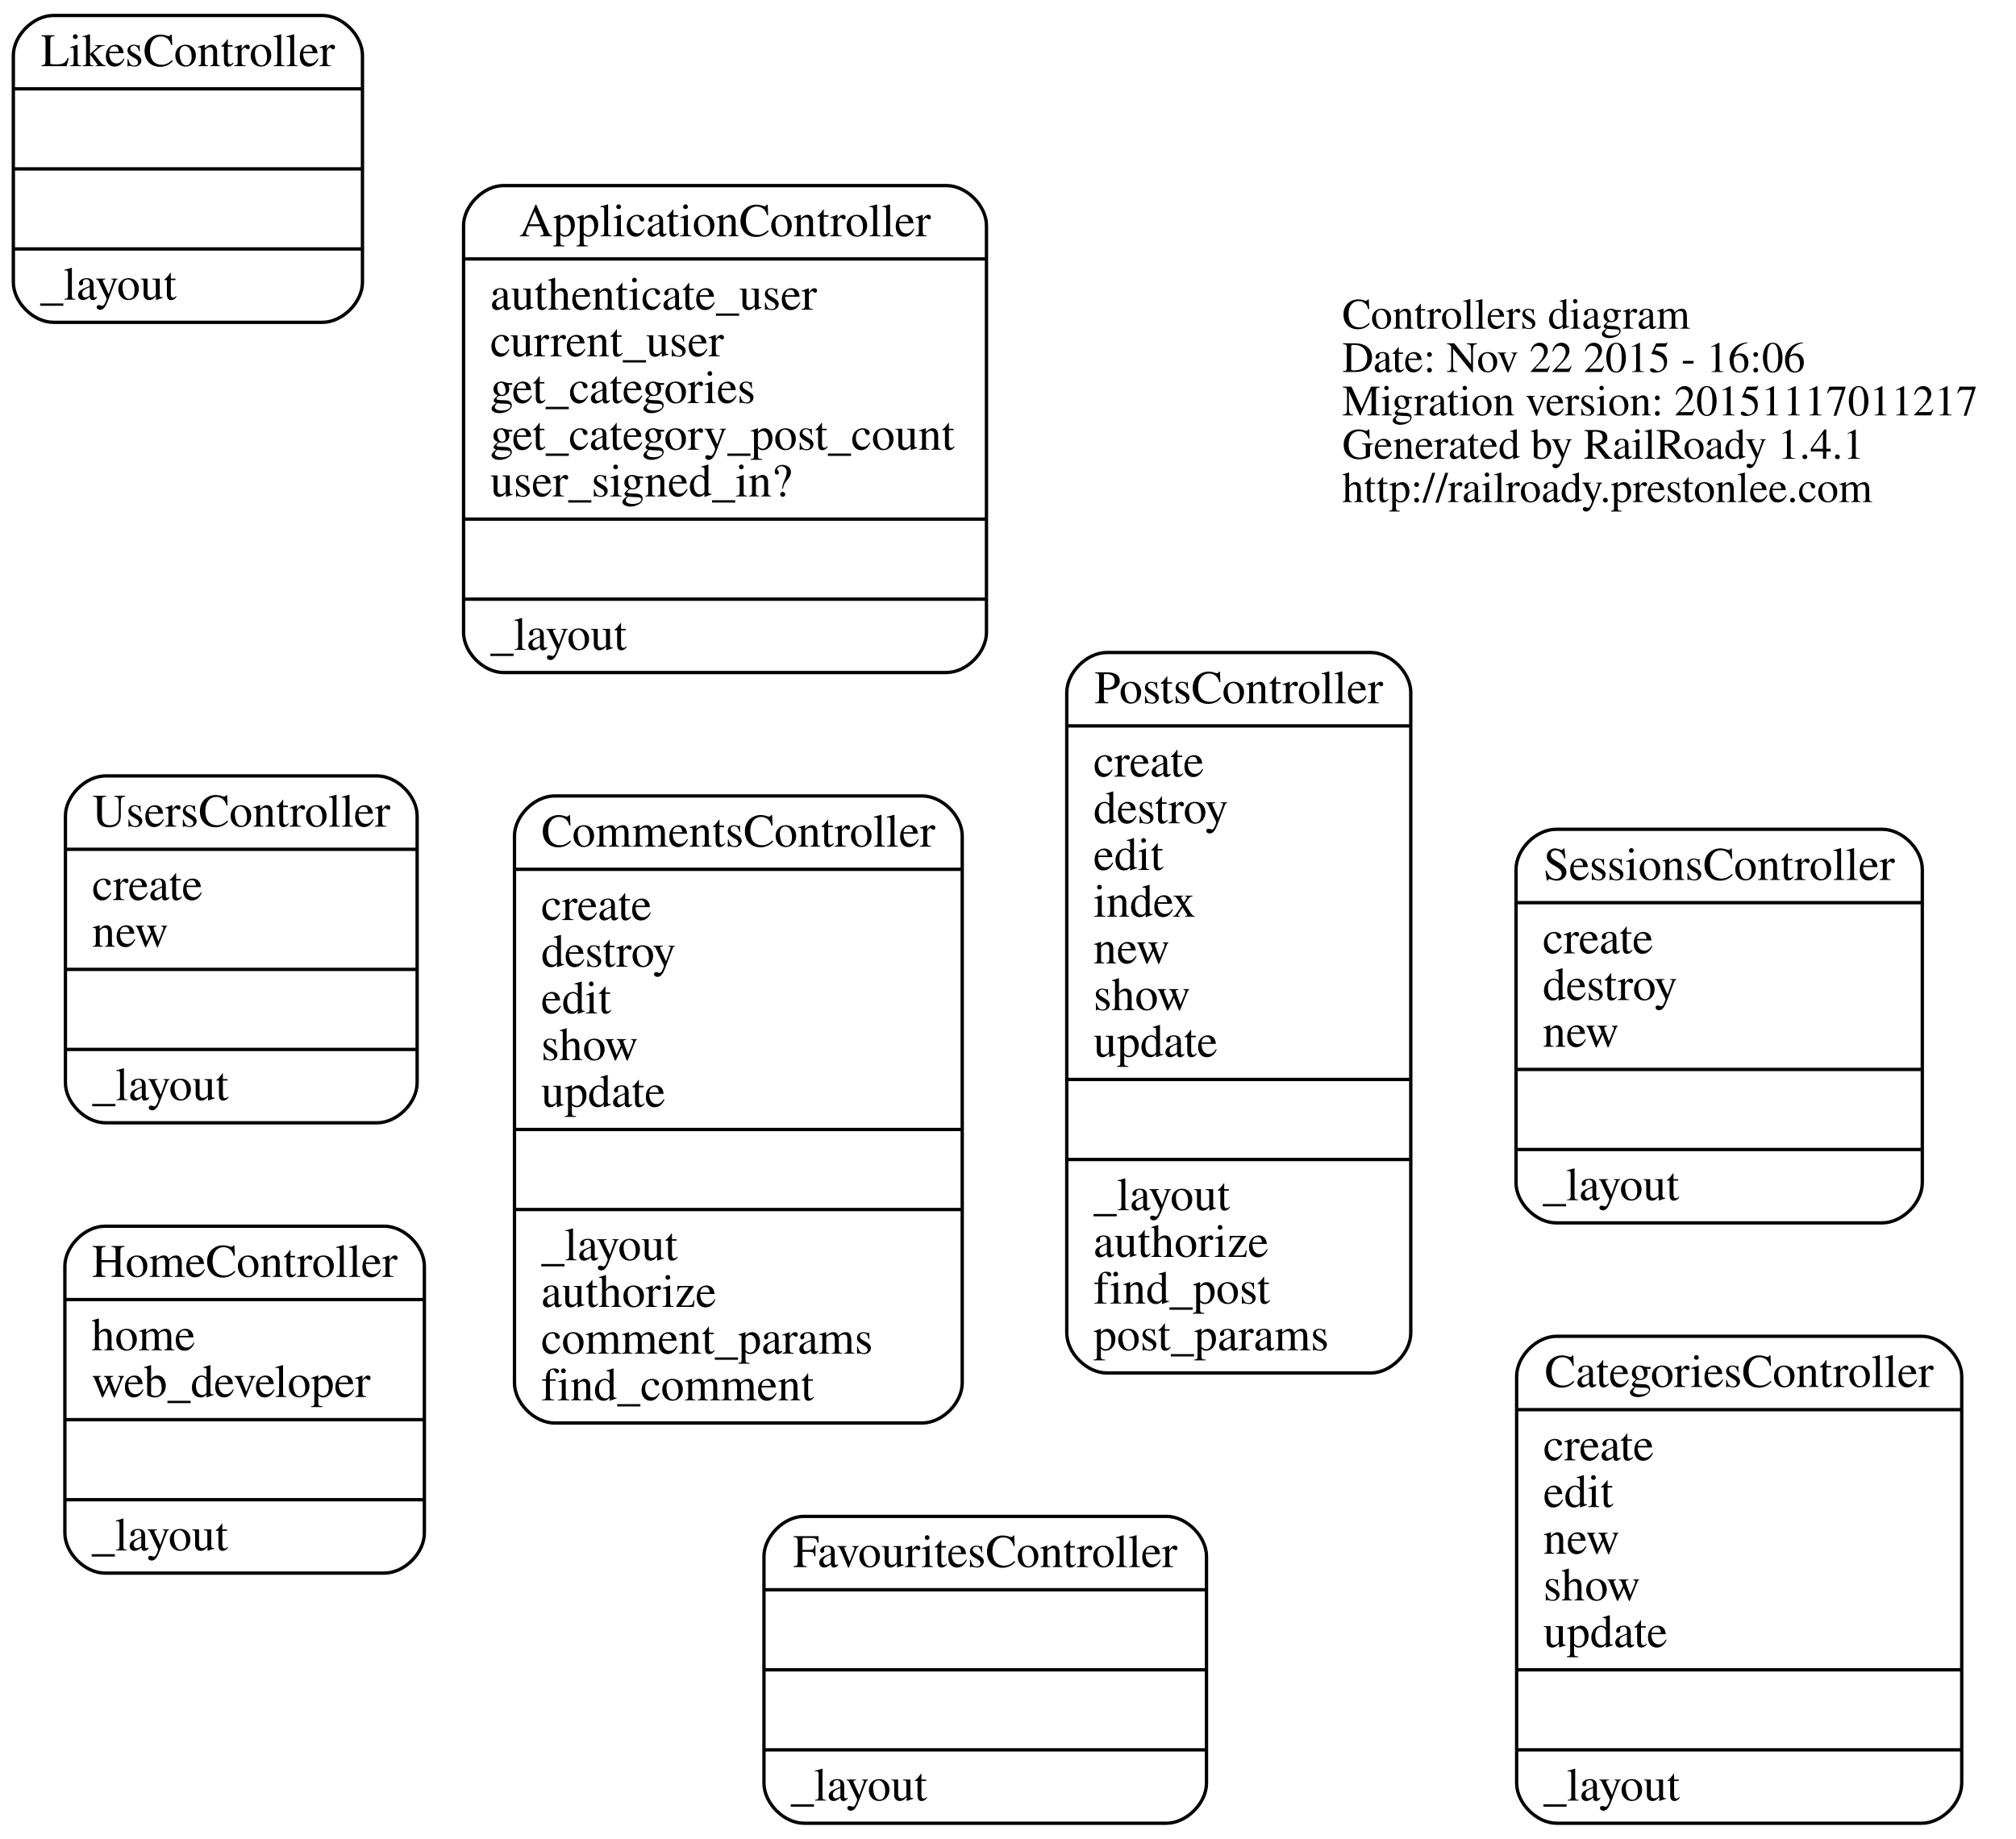
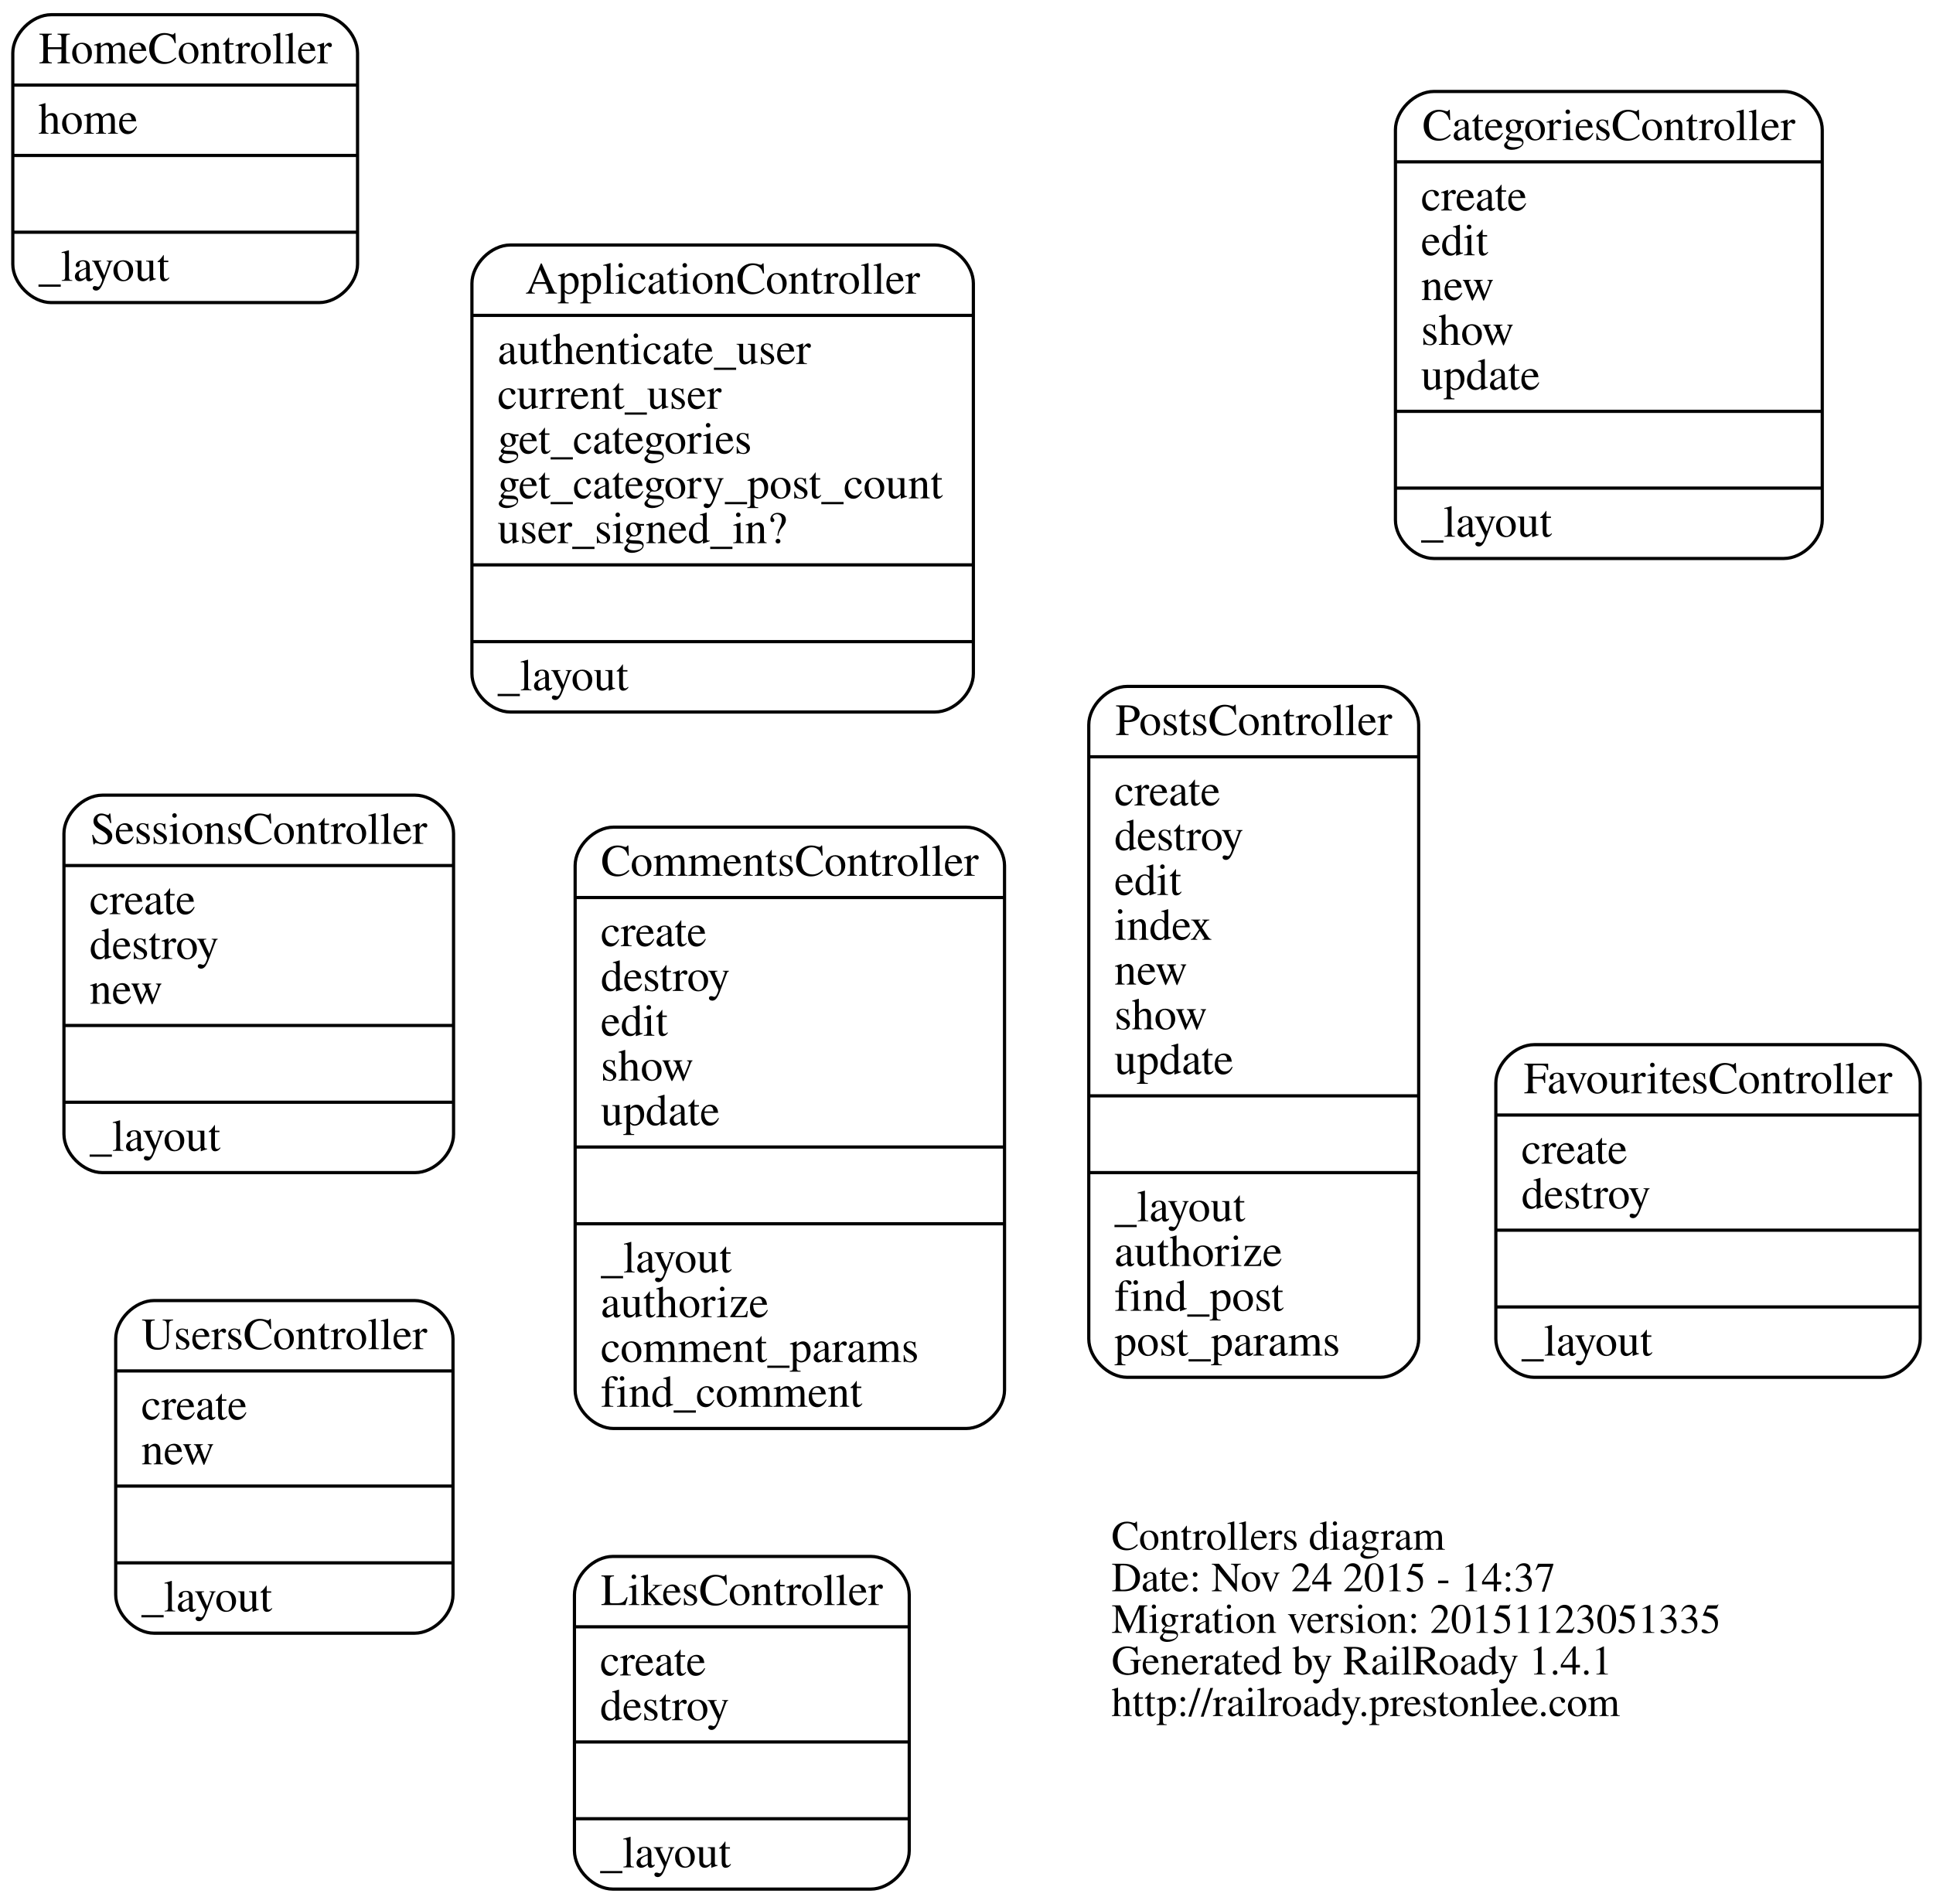
- <svg xmlns="http://www.w3.org/2000/svg" width="604pt" height="551pt" viewBox="0.00 0.00 604.30 551.00">
-   <g id="graph0" class="graph" transform="scale(1 1) rotate(0) translate(229.324 322.5)">
-     <polygon fill="none" stroke="none" points="-229.324,228.5 -229.324,-322.5 374.974,-322.5 374.974,228.5 -229.324,228.5" />
+ <svg xmlns="http://www.w3.org/2000/svg" width="604pt" height="595pt" viewBox="0.00 0.00 604.20 595.00">
+   <g id="graph0" class="graph" transform="scale(1 1) rotate(0) translate(259.879 351.5)">
+     <polygon fill="none" stroke="none" points="-259.879,243.5 -259.879,-351.5 344.324,-351.5 344.324,243.5 -259.879,243.5" />
    <g id="node1" class="node">
-       <text text-anchor="start" x="173.026" y="-224.1" font-family="Times,serif" font-size="13.00">Controllers diagram</text>
-       <text text-anchor="start" x="173.026" y="-211.1" font-family="Times,serif" font-size="13.00">Date: Nov 22 2015 - 16:06</text>
-       <text text-anchor="start" x="173.026" y="-198.1" font-family="Times,serif" font-size="13.00">Migration version: 20151117011217</text>
-       <text text-anchor="start" x="173.026" y="-185.1" font-family="Times,serif" font-size="13.00">Generated by RailRoady 1.4.1</text>
-       <text text-anchor="start" x="173.026" y="-172.1" font-family="Times,serif" font-size="13.00">http://railroady.prestonlee.com</text>
+       <text text-anchor="start" x="87.55" y="132.9" font-family="Times,serif" font-size="13.00">Controllers diagram</text>
+       <text text-anchor="start" x="87.55" y="145.9" font-family="Times,serif" font-size="13.00">Date: Nov 24 2015 - 14:37</text>
+       <text text-anchor="start" x="87.55" y="158.9" font-family="Times,serif" font-size="13.00">Migration version: 20151123051335</text>
+       <text text-anchor="start" x="87.55" y="171.9" font-family="Times,serif" font-size="13.00">Generated by RailRoady 1.4.1</text>
+       <text text-anchor="start" x="87.55" y="184.9" font-family="Times,serif" font-size="13.00">http://railroady.prestonlee.com</text>
    </g>
    <g id="node2" class="node">
-       <path fill="none" stroke="black" d="M-78.369,-121C-78.369,-121 54.369,-121 54.369,-121 60.369,-121 66.369,-127 66.369,-133 66.369,-133 66.369,-255 66.369,-255 66.369,-261 60.369,-267 54.369,-267 54.369,-267 -78.369,-267 -78.369,-267 -84.369,-267 -90.369,-261 -90.369,-255 -90.369,-255 -90.369,-133 -90.369,-133 -90.369,-127 -84.369,-121 -78.369,-121" />
-       <text text-anchor="middle" x="-12" y="-251.8" font-family="Times,serif" font-size="14.00">ApplicationController</text>
-       <polyline fill="none" stroke="black" points="-90.369,-245 66.369,-245 " />
-       <text text-anchor="start" x="-82.369" y="-229.8" font-family="Times,serif" font-size="14.00">authenticate_user</text>
-       <text text-anchor="start" x="-82.369" y="-215.8" font-family="Times,serif" font-size="14.00">current_user</text>
-       <text text-anchor="start" x="-82.369" y="-201.8" font-family="Times,serif" font-size="14.00">get_categories</text>
-       <text text-anchor="start" x="-82.369" y="-187.8" font-family="Times,serif" font-size="14.00">get_category_post_count</text>
-       <text text-anchor="start" x="-82.369" y="-173.8" font-family="Times,serif" font-size="14.00">user_signed_in?</text>
-       <polyline fill="none" stroke="black" points="-90.369,-167 66.369,-167 " />
-       <polyline fill="none" stroke="black" points="-90.369,-143 66.369,-143 " />
-       <text text-anchor="start" x="-82.369" y="-127.8" font-family="Times,serif" font-size="14.00">_layout</text>
+       <path fill="none" stroke="black" d="M-100.369,-129C-100.369,-129 32.369,-129 32.369,-129 38.369,-129 44.369,-135 44.369,-141 44.369,-141 44.369,-263 44.369,-263 44.369,-269 38.369,-275 32.369,-275 32.369,-275 -100.369,-275 -100.369,-275 -106.369,-275 -112.369,-269 -112.369,-263 -112.369,-263 -112.369,-141 -112.369,-141 -112.369,-135 -106.369,-129 -100.369,-129" />
+       <text text-anchor="middle" x="-34" y="-259.8" font-family="Times,serif" font-size="14.00">ApplicationController</text>
+       <polyline fill="none" stroke="black" points="-112.369,-253 44.369,-253 " />
+       <text text-anchor="start" x="-104.369" y="-237.8" font-family="Times,serif" font-size="14.00">authenticate_user</text>
+       <text text-anchor="start" x="-104.369" y="-223.8" font-family="Times,serif" font-size="14.00">current_user</text>
+       <text text-anchor="start" x="-104.369" y="-209.8" font-family="Times,serif" font-size="14.00">get_categories</text>
+       <text text-anchor="start" x="-104.369" y="-195.8" font-family="Times,serif" font-size="14.00">get_category_post_count</text>
+       <text text-anchor="start" x="-104.369" y="-181.8" font-family="Times,serif" font-size="14.00">user_signed_in?</text>
+       <polyline fill="none" stroke="black" points="-112.369,-175 44.369,-175 " />
+       <polyline fill="none" stroke="black" points="-112.369,-151 44.369,-151 " />
+       <text text-anchor="start" x="-104.369" y="-135.8" font-family="Times,serif" font-size="14.00">_layout</text>
    </g>
    <g id="node3" class="node">
-       <path fill="none" stroke="black" d="M237.293,224C237.293,224 346.707,224 346.707,224 352.707,224 358.707,218 358.707,212 358.707,212 358.707,90 358.707,90 358.707,84 352.707,78 346.707,78 346.707,78 237.293,78 237.293,78 231.293,78 225.293,84 225.293,90 225.293,90 225.293,212 225.293,212 225.293,218 231.293,224 237.293,224" />
-       <text text-anchor="middle" x="292" y="93.2" font-family="Times,serif" font-size="14.00">CategoriesController</text>
-       <polyline fill="none" stroke="black" points="225.293,100 358.707,100 " />
-       <text text-anchor="start" x="233.293" y="115.2" font-family="Times,serif" font-size="14.00">create</text>
-       <text text-anchor="start" x="233.293" y="129.2" font-family="Times,serif" font-size="14.00">edit</text>
-       <text text-anchor="start" x="233.293" y="143.2" font-family="Times,serif" font-size="14.00">new</text>
-       <text text-anchor="start" x="233.293" y="157.2" font-family="Times,serif" font-size="14.00">show</text>
-       <text text-anchor="start" x="233.293" y="171.2" font-family="Times,serif" font-size="14.00">update</text>
-       <polyline fill="none" stroke="black" points="225.293,178 358.707,178 " />
-       <polyline fill="none" stroke="black" points="225.293,202 358.707,202 " />
-       <text text-anchor="start" x="233.293" y="217.2" font-family="Times,serif" font-size="14.00">_layout</text>
+       <path fill="none" stroke="black" d="M188.293,-177C188.293,-177 297.707,-177 297.707,-177 303.707,-177 309.707,-183 309.707,-189 309.707,-189 309.707,-311 309.707,-311 309.707,-317 303.707,-323 297.707,-323 297.707,-323 188.293,-323 188.293,-323 182.293,-323 176.293,-317 176.293,-311 176.293,-311 176.293,-189 176.293,-189 176.293,-183 182.293,-177 188.293,-177" />
+       <text text-anchor="middle" x="243" y="-307.8" font-family="Times,serif" font-size="14.00">CategoriesController</text>
+       <polyline fill="none" stroke="black" points="176.293,-301 309.707,-301 " />
+       <text text-anchor="start" x="184.293" y="-285.8" font-family="Times,serif" font-size="14.00">create</text>
+       <text text-anchor="start" x="184.293" y="-271.8" font-family="Times,serif" font-size="14.00">edit</text>
+       <text text-anchor="start" x="184.293" y="-257.8" font-family="Times,serif" font-size="14.00">new</text>
+       <text text-anchor="start" x="184.293" y="-243.8" font-family="Times,serif" font-size="14.00">show</text>
+       <text text-anchor="start" x="184.293" y="-229.8" font-family="Times,serif" font-size="14.00">update</text>
+       <polyline fill="none" stroke="black" points="176.293,-223 309.707,-223 " />
+       <polyline fill="none" stroke="black" points="176.293,-199 309.707,-199 " />
+       <text text-anchor="start" x="184.293" y="-183.8" font-family="Times,serif" font-size="14.00">_layout</text>
    </g>
    <g id="node4" class="node">
-       <path fill="none" stroke="black" d="M-63.107,104C-63.107,104 47.107,104 47.107,104 53.107,104 59.107,98 59.107,92 59.107,92 59.107,-72 59.107,-72 59.107,-78 53.107,-84 47.107,-84 47.107,-84 -63.107,-84 -63.107,-84 -69.107,-84 -75.107,-78 -75.107,-72 -75.107,-72 -75.107,92 -75.107,92 -75.107,98 -69.107,104 -63.107,104" />
-       <text text-anchor="middle" x="-8" y="-68.8" font-family="Times,serif" font-size="14.00">CommentsController</text>
-       <polyline fill="none" stroke="black" points="-75.107,-62 59.107,-62 " />
-       <text text-anchor="start" x="-67.107" y="-46.8" font-family="Times,serif" font-size="14.00">create</text>
-       <text text-anchor="start" x="-67.107" y="-32.8" font-family="Times,serif" font-size="14.00">destroy</text>
-       <text text-anchor="start" x="-67.107" y="-18.8" font-family="Times,serif" font-size="14.00">edit</text>
-       <text text-anchor="start" x="-67.107" y="-4.8" font-family="Times,serif" font-size="14.00">show</text>
-       <text text-anchor="start" x="-67.107" y="9.2" font-family="Times,serif" font-size="14.00">update</text>
-       <polyline fill="none" stroke="black" points="-75.107,16 59.107,16 " />
-       <polyline fill="none" stroke="black" points="-75.107,40 59.107,40 " />
-       <text text-anchor="start" x="-67.107" y="55.2" font-family="Times,serif" font-size="14.00">_layout</text>
-       <text text-anchor="start" x="-67.107" y="69.2" font-family="Times,serif" font-size="14.00">authorize</text>
-       <text text-anchor="start" x="-67.107" y="83.2" font-family="Times,serif" font-size="14.00">comment_params</text>
-       <text text-anchor="start" x="-67.107" y="97.2" font-family="Times,serif" font-size="14.00">find_comment</text>
+       <path fill="none" stroke="black" d="M-68.107,95C-68.107,95 42.107,95 42.107,95 48.107,95 54.107,89 54.107,83 54.107,83 54.107,-81 54.107,-81 54.107,-87 48.107,-93 42.107,-93 42.107,-93 -68.107,-93 -68.107,-93 -74.107,-93 -80.107,-87 -80.107,-81 -80.107,-81 -80.107,83 -80.107,83 -80.107,89 -74.107,95 -68.107,95" />
+       <text text-anchor="middle" x="-13" y="-77.8" font-family="Times,serif" font-size="14.00">CommentsController</text>
+       <polyline fill="none" stroke="black" points="-80.107,-71 54.107,-71 " />
+       <text text-anchor="start" x="-72.107" y="-55.8" font-family="Times,serif" font-size="14.00">create</text>
+       <text text-anchor="start" x="-72.107" y="-41.8" font-family="Times,serif" font-size="14.00">destroy</text>
+       <text text-anchor="start" x="-72.107" y="-27.8" font-family="Times,serif" font-size="14.00">edit</text>
+       <text text-anchor="start" x="-72.107" y="-13.8" font-family="Times,serif" font-size="14.00">show</text>
+       <text text-anchor="start" x="-72.107" y="0.2" font-family="Times,serif" font-size="14.00">update</text>
+       <polyline fill="none" stroke="black" points="-80.107,7 54.107,7 " />
+       <polyline fill="none" stroke="black" points="-80.107,31 54.107,31 " />
+       <text text-anchor="start" x="-72.107" y="46.2" font-family="Times,serif" font-size="14.00">_layout</text>
+       <text text-anchor="start" x="-72.107" y="60.2" font-family="Times,serif" font-size="14.00">authorize</text>
+       <text text-anchor="start" x="-72.107" y="74.2" font-family="Times,serif" font-size="14.00">comment_params</text>
+       <text text-anchor="start" x="-72.107" y="88.2" font-family="Times,serif" font-size="14.00">find_comment</text>
    </g>
    <g id="node5" class="node">
-       <path fill="none" stroke="black" d="M11.676,224C11.676,224 120.324,224 120.324,224 126.324,224 132.324,218 132.324,212 132.324,212 132.324,144 132.324,144 132.324,138 126.324,132 120.324,132 120.324,132 11.676,132 11.676,132 5.676,132 -0.324,138 -0.324,144 -0.324,144 -0.324,212 -0.324,212 -0.324,218 5.676,224 11.676,224" />
-       <text text-anchor="middle" x="66" y="147.2" font-family="Times,serif" font-size="14.00">FavouritesController</text>
-       <polyline fill="none" stroke="black" points="-0.324,154 132.324,154 " />
-       <polyline fill="none" stroke="black" points="-0.324,178 132.324,178 " />
-       <polyline fill="none" stroke="black" points="-0.324,202 132.324,202 " />
-       <text text-anchor="start" x="7.676" y="217.2" font-family="Times,serif" font-size="14.00">_layout</text>
+       <path fill="none" stroke="black" d="M219.676,79C219.676,79 328.324,79 328.324,79 334.324,79 340.324,73 340.324,67 340.324,67 340.324,-13 340.324,-13 340.324,-19 334.324,-25 328.324,-25 328.324,-25 219.676,-25 219.676,-25 213.676,-25 207.676,-19 207.676,-13 207.676,-13 207.676,67 207.676,67 207.676,73 213.676,79 219.676,79" />
+       <text text-anchor="middle" x="274" y="-9.8" font-family="Times,serif" font-size="14.00">FavouritesController</text>
+       <polyline fill="none" stroke="black" points="207.676,-3 340.324,-3 " />
+       <text text-anchor="start" x="215.676" y="12.2" font-family="Times,serif" font-size="14.00">create</text>
+       <text text-anchor="start" x="215.676" y="26.2" font-family="Times,serif" font-size="14.00">destroy</text>
+       <polyline fill="none" stroke="black" points="207.676,33 340.324,33 " />
+       <polyline fill="none" stroke="black" points="207.676,57 340.324,57 " />
+       <text text-anchor="start" x="215.676" y="72.2" font-family="Times,serif" font-size="14.00">_layout</text>
    </g>
    <g id="node6" class="node">
-       <path fill="none" stroke="black" d="M-197.879,149C-197.879,149 -114.121,149 -114.121,149 -108.121,149 -102.121,143 -102.121,137 -102.121,137 -102.121,57 -102.121,57 -102.121,51 -108.121,45 -114.121,45 -114.121,45 -197.879,45 -197.879,45 -203.879,45 -209.879,51 -209.879,57 -209.879,57 -209.879,137 -209.879,137 -209.879,143 -203.879,149 -197.879,149" />
-       <text text-anchor="middle" x="-156" y="60.2" font-family="Times,serif" font-size="14.00">HomeController</text>
-       <polyline fill="none" stroke="black" points="-209.879,67 -102.121,67 " />
-       <text text-anchor="start" x="-201.879" y="82.2" font-family="Times,serif" font-size="14.00">home</text>
-       <text text-anchor="start" x="-201.879" y="96.2" font-family="Times,serif" font-size="14.00">web_developer</text>
-       <polyline fill="none" stroke="black" points="-209.879,103 -102.121,103 " />
-       <polyline fill="none" stroke="black" points="-209.879,127 -102.121,127 " />
-       <text text-anchor="start" x="-201.879" y="142.2" font-family="Times,serif" font-size="14.00">_layout</text>
+       <path fill="none" stroke="black" d="M-243.879,-257C-243.879,-257 -160.121,-257 -160.121,-257 -154.121,-257 -148.121,-263 -148.121,-269 -148.121,-269 -148.121,-335 -148.121,-335 -148.121,-341 -154.121,-347 -160.121,-347 -160.121,-347 -243.879,-347 -243.879,-347 -249.879,-347 -255.879,-341 -255.879,-335 -255.879,-335 -255.879,-269 -255.879,-269 -255.879,-263 -249.879,-257 -243.879,-257" />
+       <text text-anchor="middle" x="-202" y="-331.8" font-family="Times,serif" font-size="14.00">HomeController</text>
+       <polyline fill="none" stroke="black" points="-255.879,-325 -148.121,-325 " />
+       <text text-anchor="start" x="-247.879" y="-309.8" font-family="Times,serif" font-size="14.00">home</text>
+       <polyline fill="none" stroke="black" points="-255.879,-303 -148.121,-303 " />
+       <polyline fill="none" stroke="black" points="-255.879,-279 -148.121,-279 " />
+       <text text-anchor="start" x="-247.879" y="-263.8" font-family="Times,serif" font-size="14.00">_layout</text>
    </g>
    <g id="node7" class="node">
-       <path fill="none" stroke="black" d="M-213.324,-226C-213.324,-226 -132.676,-226 -132.676,-226 -126.676,-226 -120.676,-232 -120.676,-238 -120.676,-238 -120.676,-306 -120.676,-306 -120.676,-312 -126.676,-318 -132.676,-318 -132.676,-318 -213.324,-318 -213.324,-318 -219.324,-318 -225.324,-312 -225.324,-306 -225.324,-306 -225.324,-238 -225.324,-238 -225.324,-232 -219.324,-226 -213.324,-226" />
-       <text text-anchor="middle" x="-173" y="-302.8" font-family="Times,serif" font-size="14.00">LikesController</text>
-       <polyline fill="none" stroke="black" points="-225.324,-296 -120.676,-296 " />
-       <polyline fill="none" stroke="black" points="-225.324,-272 -120.676,-272 " />
-       <polyline fill="none" stroke="black" points="-225.324,-248 -120.676,-248 " />
-       <text text-anchor="start" x="-217.324" y="-232.8" font-family="Times,serif" font-size="14.00">_layout</text>
+       <path fill="none" stroke="black" d="M-68.324,239C-68.324,239 12.324,239 12.324,239 18.324,239 24.324,233 24.324,227 24.324,227 24.324,147 24.324,147 24.324,141 18.324,135 12.324,135 12.324,135 -68.324,135 -68.324,135 -74.324,135 -80.324,141 -80.324,147 -80.324,147 -80.324,227 -80.324,227 -80.324,233 -74.324,239 -68.324,239" />
+       <text text-anchor="middle" x="-28" y="150.2" font-family="Times,serif" font-size="14.00">LikesController</text>
+       <polyline fill="none" stroke="black" points="-80.324,157 24.324,157 " />
+       <text text-anchor="start" x="-72.324" y="172.2" font-family="Times,serif" font-size="14.00">create</text>
+       <text text-anchor="start" x="-72.324" y="186.2" font-family="Times,serif" font-size="14.00">destroy</text>
+       <polyline fill="none" stroke="black" points="-80.324,193 24.324,193 " />
+       <polyline fill="none" stroke="black" points="-80.324,217 24.324,217 " />
+       <text text-anchor="start" x="-72.324" y="232.2" font-family="Times,serif" font-size="14.00">_layout</text>
    </g>
    <g id="node8" class="node">
-       <path fill="none" stroke="black" d="M102.441,89C102.441,89 181.559,89 181.559,89 187.559,89 193.559,83 193.559,77 193.559,77 193.559,-115 193.559,-115 193.559,-121 187.559,-127 181.559,-127 181.559,-127 102.441,-127 102.441,-127 96.441,-127 90.441,-121 90.441,-115 90.441,-115 90.441,77 90.441,77 90.441,83 96.441,89 102.441,89" />
-       <text text-anchor="middle" x="142" y="-111.8" font-family="Times,serif" font-size="14.00">PostsController</text>
-       <polyline fill="none" stroke="black" points="90.441,-105 193.559,-105 " />
-       <text text-anchor="start" x="98.441" y="-89.8" font-family="Times,serif" font-size="14.00">create</text>
-       <text text-anchor="start" x="98.441" y="-75.8" font-family="Times,serif" font-size="14.00">destroy</text>
-       <text text-anchor="start" x="98.441" y="-61.8" font-family="Times,serif" font-size="14.00">edit</text>
-       <text text-anchor="start" x="98.441" y="-47.8" font-family="Times,serif" font-size="14.00">index</text>
-       <text text-anchor="start" x="98.441" y="-33.8" font-family="Times,serif" font-size="14.00">new</text>
-       <text text-anchor="start" x="98.441" y="-19.8" font-family="Times,serif" font-size="14.00">show</text>
-       <text text-anchor="start" x="98.441" y="-5.8" font-family="Times,serif" font-size="14.00">update</text>
-       <polyline fill="none" stroke="black" points="90.441,1 193.559,1 " />
-       <polyline fill="none" stroke="black" points="90.441,25 193.559,25 " />
-       <text text-anchor="start" x="98.441" y="40.2" font-family="Times,serif" font-size="14.00">_layout</text>
-       <text text-anchor="start" x="98.441" y="54.2" font-family="Times,serif" font-size="14.00">authorize</text>
-       <text text-anchor="start" x="98.441" y="68.2" font-family="Times,serif" font-size="14.00">find_post</text>
-       <text text-anchor="start" x="98.441" y="82.2" font-family="Times,serif" font-size="14.00">post_params</text>
+       <path fill="none" stroke="black" d="M92.441,79C92.441,79 171.559,79 171.559,79 177.559,79 183.559,73 183.559,67 183.559,67 183.559,-125 183.559,-125 183.559,-131 177.559,-137 171.559,-137 171.559,-137 92.441,-137 92.441,-137 86.441,-137 80.441,-131 80.441,-125 80.441,-125 80.441,67 80.441,67 80.441,73 86.441,79 92.441,79" />
+       <text text-anchor="middle" x="132" y="-121.8" font-family="Times,serif" font-size="14.00">PostsController</text>
+       <polyline fill="none" stroke="black" points="80.441,-115 183.559,-115 " />
+       <text text-anchor="start" x="88.441" y="-99.8" font-family="Times,serif" font-size="14.00">create</text>
+       <text text-anchor="start" x="88.441" y="-85.8" font-family="Times,serif" font-size="14.00">destroy</text>
+       <text text-anchor="start" x="88.441" y="-71.8" font-family="Times,serif" font-size="14.00">edit</text>
+       <text text-anchor="start" x="88.441" y="-57.8" font-family="Times,serif" font-size="14.00">index</text>
+       <text text-anchor="start" x="88.441" y="-43.8" font-family="Times,serif" font-size="14.00">new</text>
+       <text text-anchor="start" x="88.441" y="-29.8" font-family="Times,serif" font-size="14.00">show</text>
+       <text text-anchor="start" x="88.441" y="-15.8" font-family="Times,serif" font-size="14.00">update</text>
+       <polyline fill="none" stroke="black" points="80.441,-9 183.559,-9 " />
+       <polyline fill="none" stroke="black" points="80.441,15 183.559,15 " />
+       <text text-anchor="start" x="88.441" y="30.2" font-family="Times,serif" font-size="14.00">_layout</text>
+       <text text-anchor="start" x="88.441" y="44.2" font-family="Times,serif" font-size="14.00">authorize</text>
+       <text text-anchor="start" x="88.441" y="58.2" font-family="Times,serif" font-size="14.00">find_post</text>
+       <text text-anchor="start" x="88.441" y="72.2" font-family="Times,serif" font-size="14.00">post_params</text>
    </g>
    <g id="node9" class="node">
-       <path fill="none" stroke="black" d="M237.11,44C237.11,44 334.89,44 334.89,44 340.89,44 346.89,38 346.89,32 346.89,32 346.89,-62 346.89,-62 346.89,-68 340.89,-74 334.89,-74 334.89,-74 237.11,-74 237.11,-74 231.11,-74 225.11,-68 225.11,-62 225.11,-62 225.11,32 225.11,32 225.11,38 231.11,44 237.11,44" />
-       <text text-anchor="middle" x="286" y="-58.8" font-family="Times,serif" font-size="14.00">SessionsController</text>
-       <polyline fill="none" stroke="black" points="225.11,-52 346.89,-52 " />
-       <text text-anchor="start" x="233.11" y="-36.8" font-family="Times,serif" font-size="14.00">create</text>
-       <text text-anchor="start" x="233.11" y="-22.8" font-family="Times,serif" font-size="14.00">destroy</text>
-       <text text-anchor="start" x="233.11" y="-8.8" font-family="Times,serif" font-size="14.00">new</text>
-       <polyline fill="none" stroke="black" points="225.11,-2 346.89,-2 " />
-       <polyline fill="none" stroke="black" points="225.11,22 346.89,22 " />
-       <text text-anchor="start" x="233.11" y="37.2" font-family="Times,serif" font-size="14.00">_layout</text>
+       <path fill="none" stroke="black" d="M-227.89,15C-227.89,15 -130.11,15 -130.11,15 -124.11,15 -118.11,9 -118.11,3 -118.11,3 -118.11,-91 -118.11,-91 -118.11,-97 -124.11,-103 -130.11,-103 -130.11,-103 -227.89,-103 -227.89,-103 -233.89,-103 -239.89,-97 -239.89,-91 -239.89,-91 -239.89,3 -239.89,3 -239.89,9 -233.89,15 -227.89,15" />
+       <text text-anchor="middle" x="-179" y="-87.8" font-family="Times,serif" font-size="14.00">SessionsController</text>
+       <polyline fill="none" stroke="black" points="-239.89,-81 -118.11,-81 " />
+       <text text-anchor="start" x="-231.89" y="-65.8" font-family="Times,serif" font-size="14.00">create</text>
+       <text text-anchor="start" x="-231.89" y="-51.8" font-family="Times,serif" font-size="14.00">destroy</text>
+       <text text-anchor="start" x="-231.89" y="-37.8" font-family="Times,serif" font-size="14.00">new</text>
+       <polyline fill="none" stroke="black" points="-239.89,-31 -118.11,-31 " />
+       <polyline fill="none" stroke="black" points="-239.89,-7 -118.11,-7 " />
+       <text text-anchor="start" x="-231.89" y="8.2" font-family="Times,serif" font-size="14.00">_layout</text>
    </g>
    <g id="node10" class="node">
-       <path fill="none" stroke="black" d="M-197.714,14C-197.714,14 -116.286,14 -116.286,14 -110.286,14 -104.286,8 -104.286,2 -104.286,2 -104.286,-78 -104.286,-78 -104.286,-84 -110.286,-90 -116.286,-90 -116.286,-90 -197.714,-90 -197.714,-90 -203.714,-90 -209.714,-84 -209.714,-78 -209.714,-78 -209.714,2 -209.714,2 -209.714,8 -203.714,14 -197.714,14" />
-       <text text-anchor="middle" x="-157" y="-74.8" font-family="Times,serif" font-size="14.00">UsersController</text>
-       <polyline fill="none" stroke="black" points="-209.714,-68 -104.286,-68 " />
-       <text text-anchor="start" x="-201.714" y="-52.8" font-family="Times,serif" font-size="14.00">create</text>
-       <text text-anchor="start" x="-201.714" y="-38.8" font-family="Times,serif" font-size="14.00">new</text>
-       <polyline fill="none" stroke="black" points="-209.714,-32 -104.286,-32 " />
-       <polyline fill="none" stroke="black" points="-209.714,-8 -104.286,-8 " />
-       <text text-anchor="start" x="-201.714" y="7.2" font-family="Times,serif" font-size="14.00">_layout</text>
+       <path fill="none" stroke="black" d="M-211.714,159C-211.714,159 -130.286,159 -130.286,159 -124.286,159 -118.286,153 -118.286,147 -118.286,147 -118.286,67 -118.286,67 -118.286,61 -124.286,55 -130.286,55 -130.286,55 -211.714,55 -211.714,55 -217.714,55 -223.714,61 -223.714,67 -223.714,67 -223.714,147 -223.714,147 -223.714,153 -217.714,159 -211.714,159" />
+       <text text-anchor="middle" x="-171" y="70.2" font-family="Times,serif" font-size="14.00">UsersController</text>
+       <polyline fill="none" stroke="black" points="-223.714,77 -118.286,77 " />
+       <text text-anchor="start" x="-215.714" y="92.2" font-family="Times,serif" font-size="14.00">create</text>
+       <text text-anchor="start" x="-215.714" y="106.2" font-family="Times,serif" font-size="14.00">new</text>
+       <polyline fill="none" stroke="black" points="-223.714,113 -118.286,113 " />
+       <polyline fill="none" stroke="black" points="-223.714,137 -118.286,137 " />
+       <text text-anchor="start" x="-215.714" y="152.2" font-family="Times,serif" font-size="14.00">_layout</text>
    </g>
  </g>
</svg>
